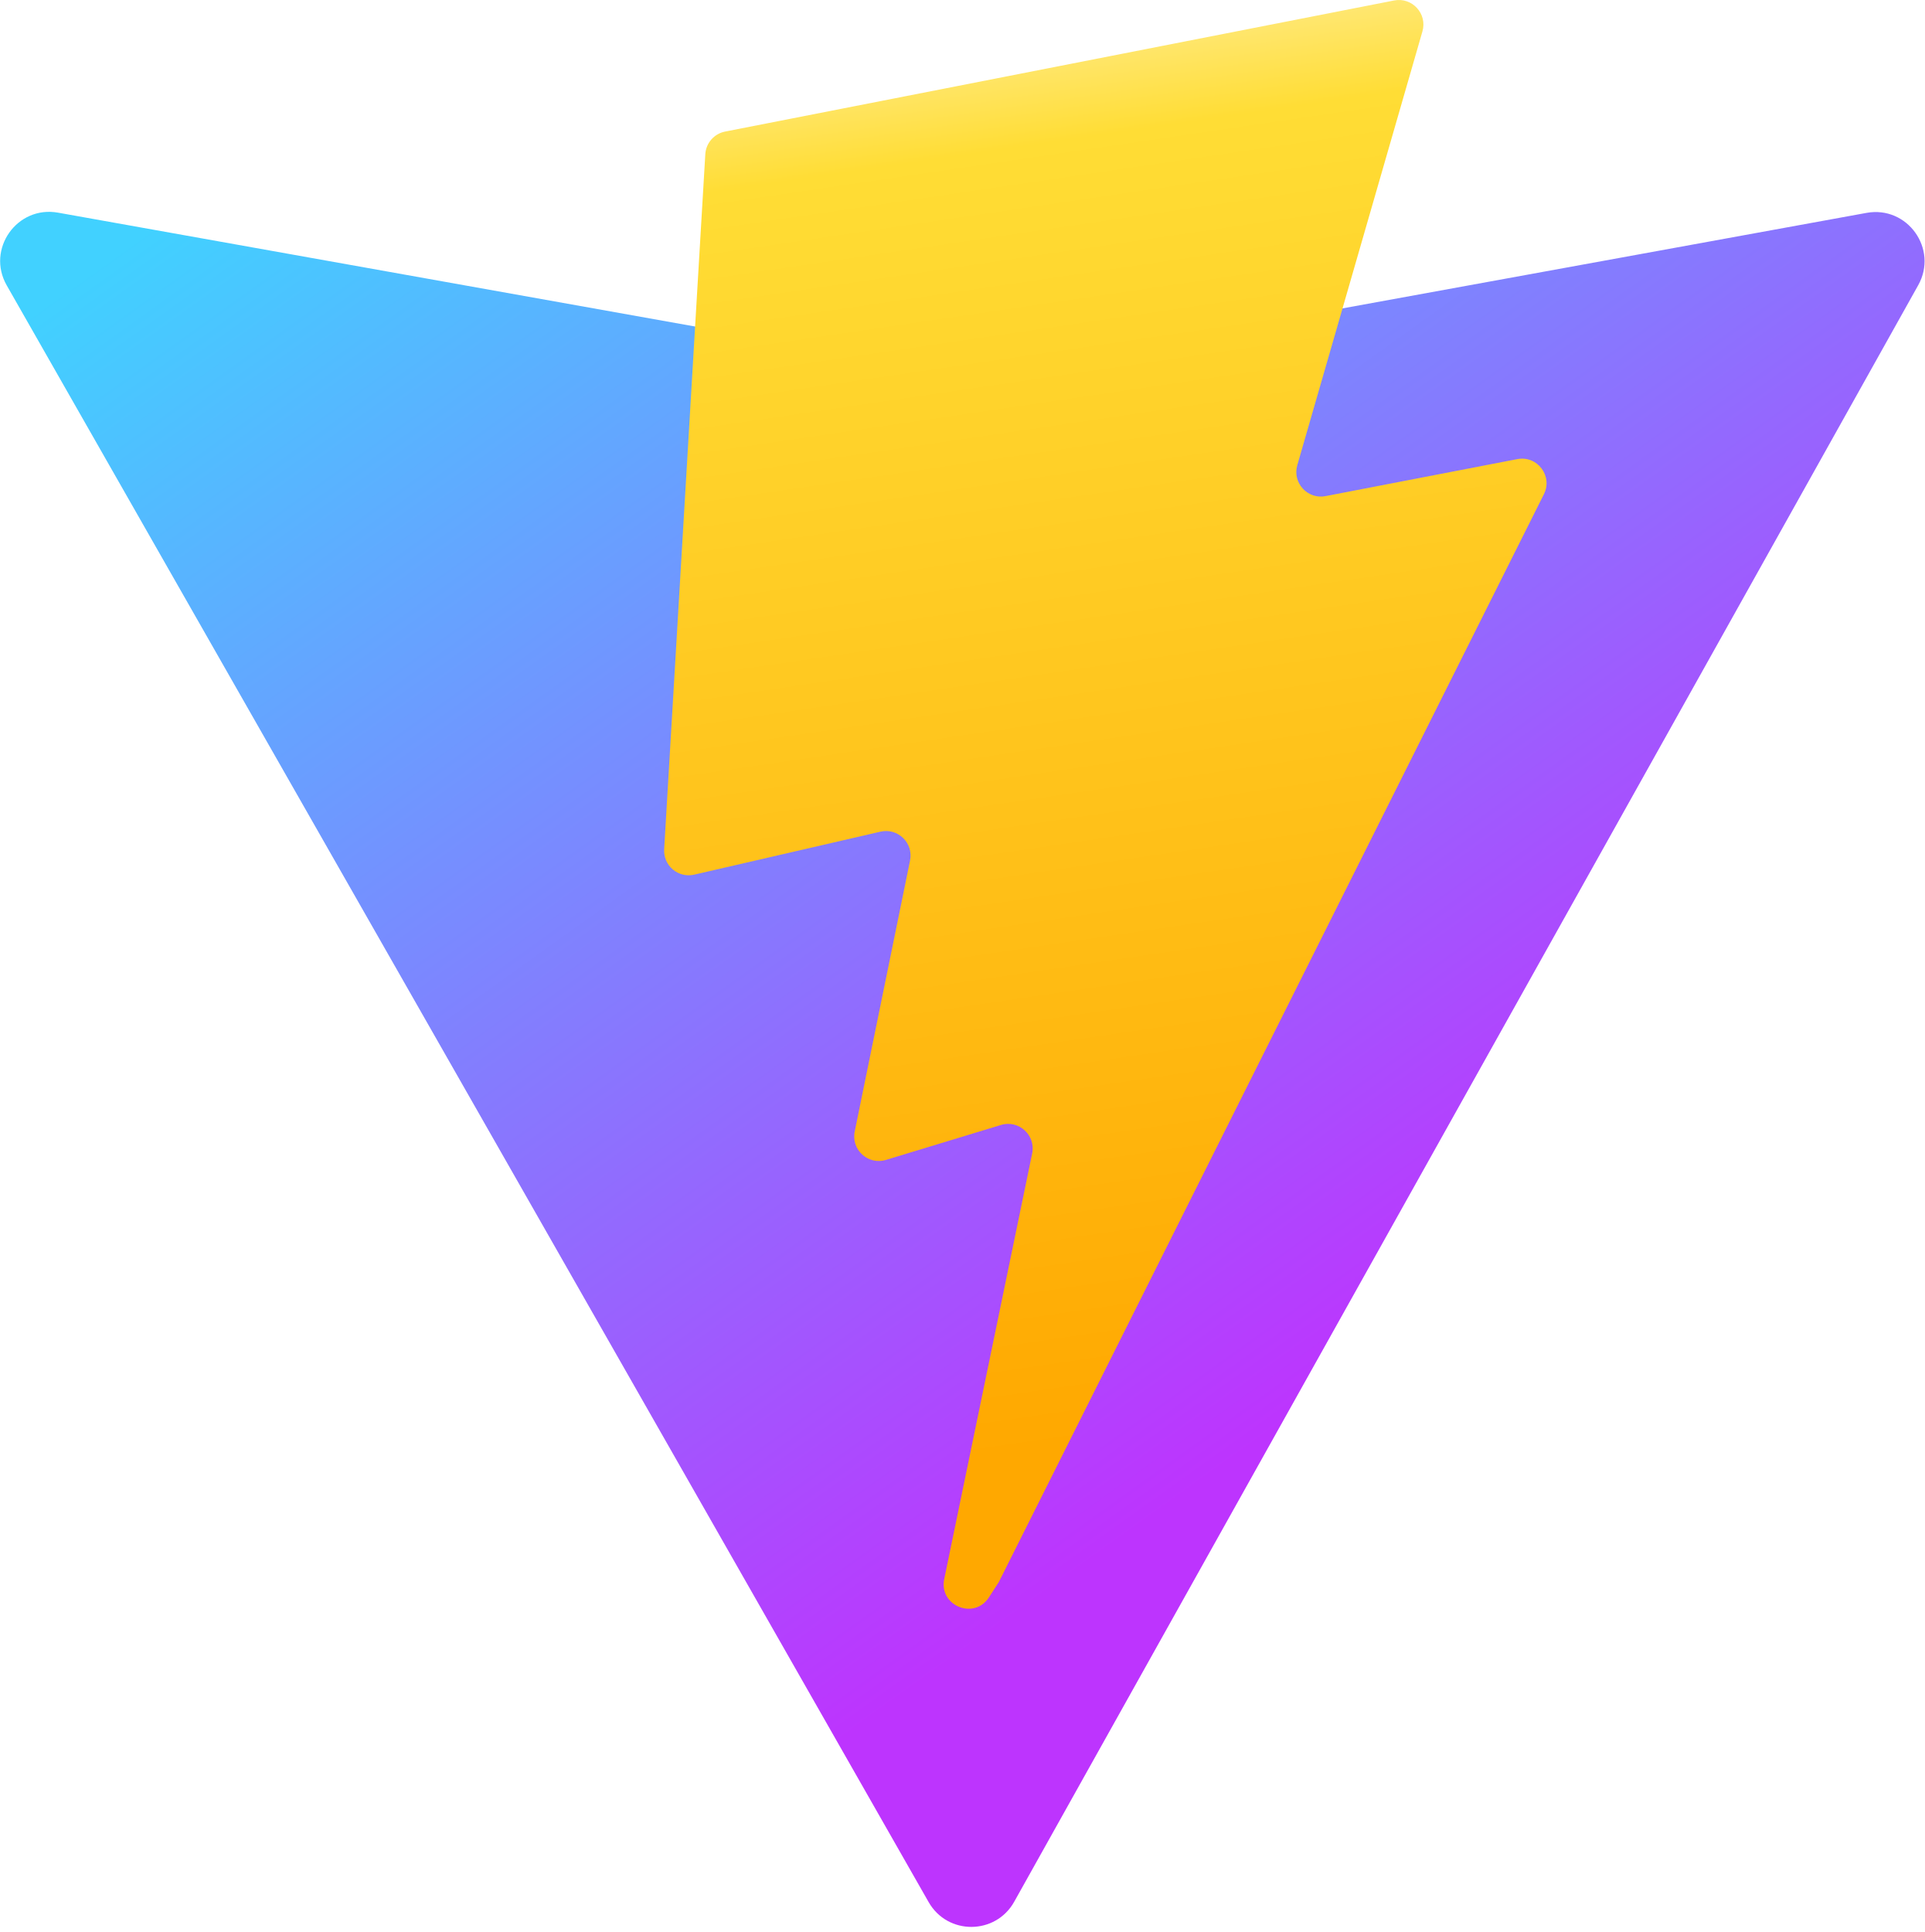
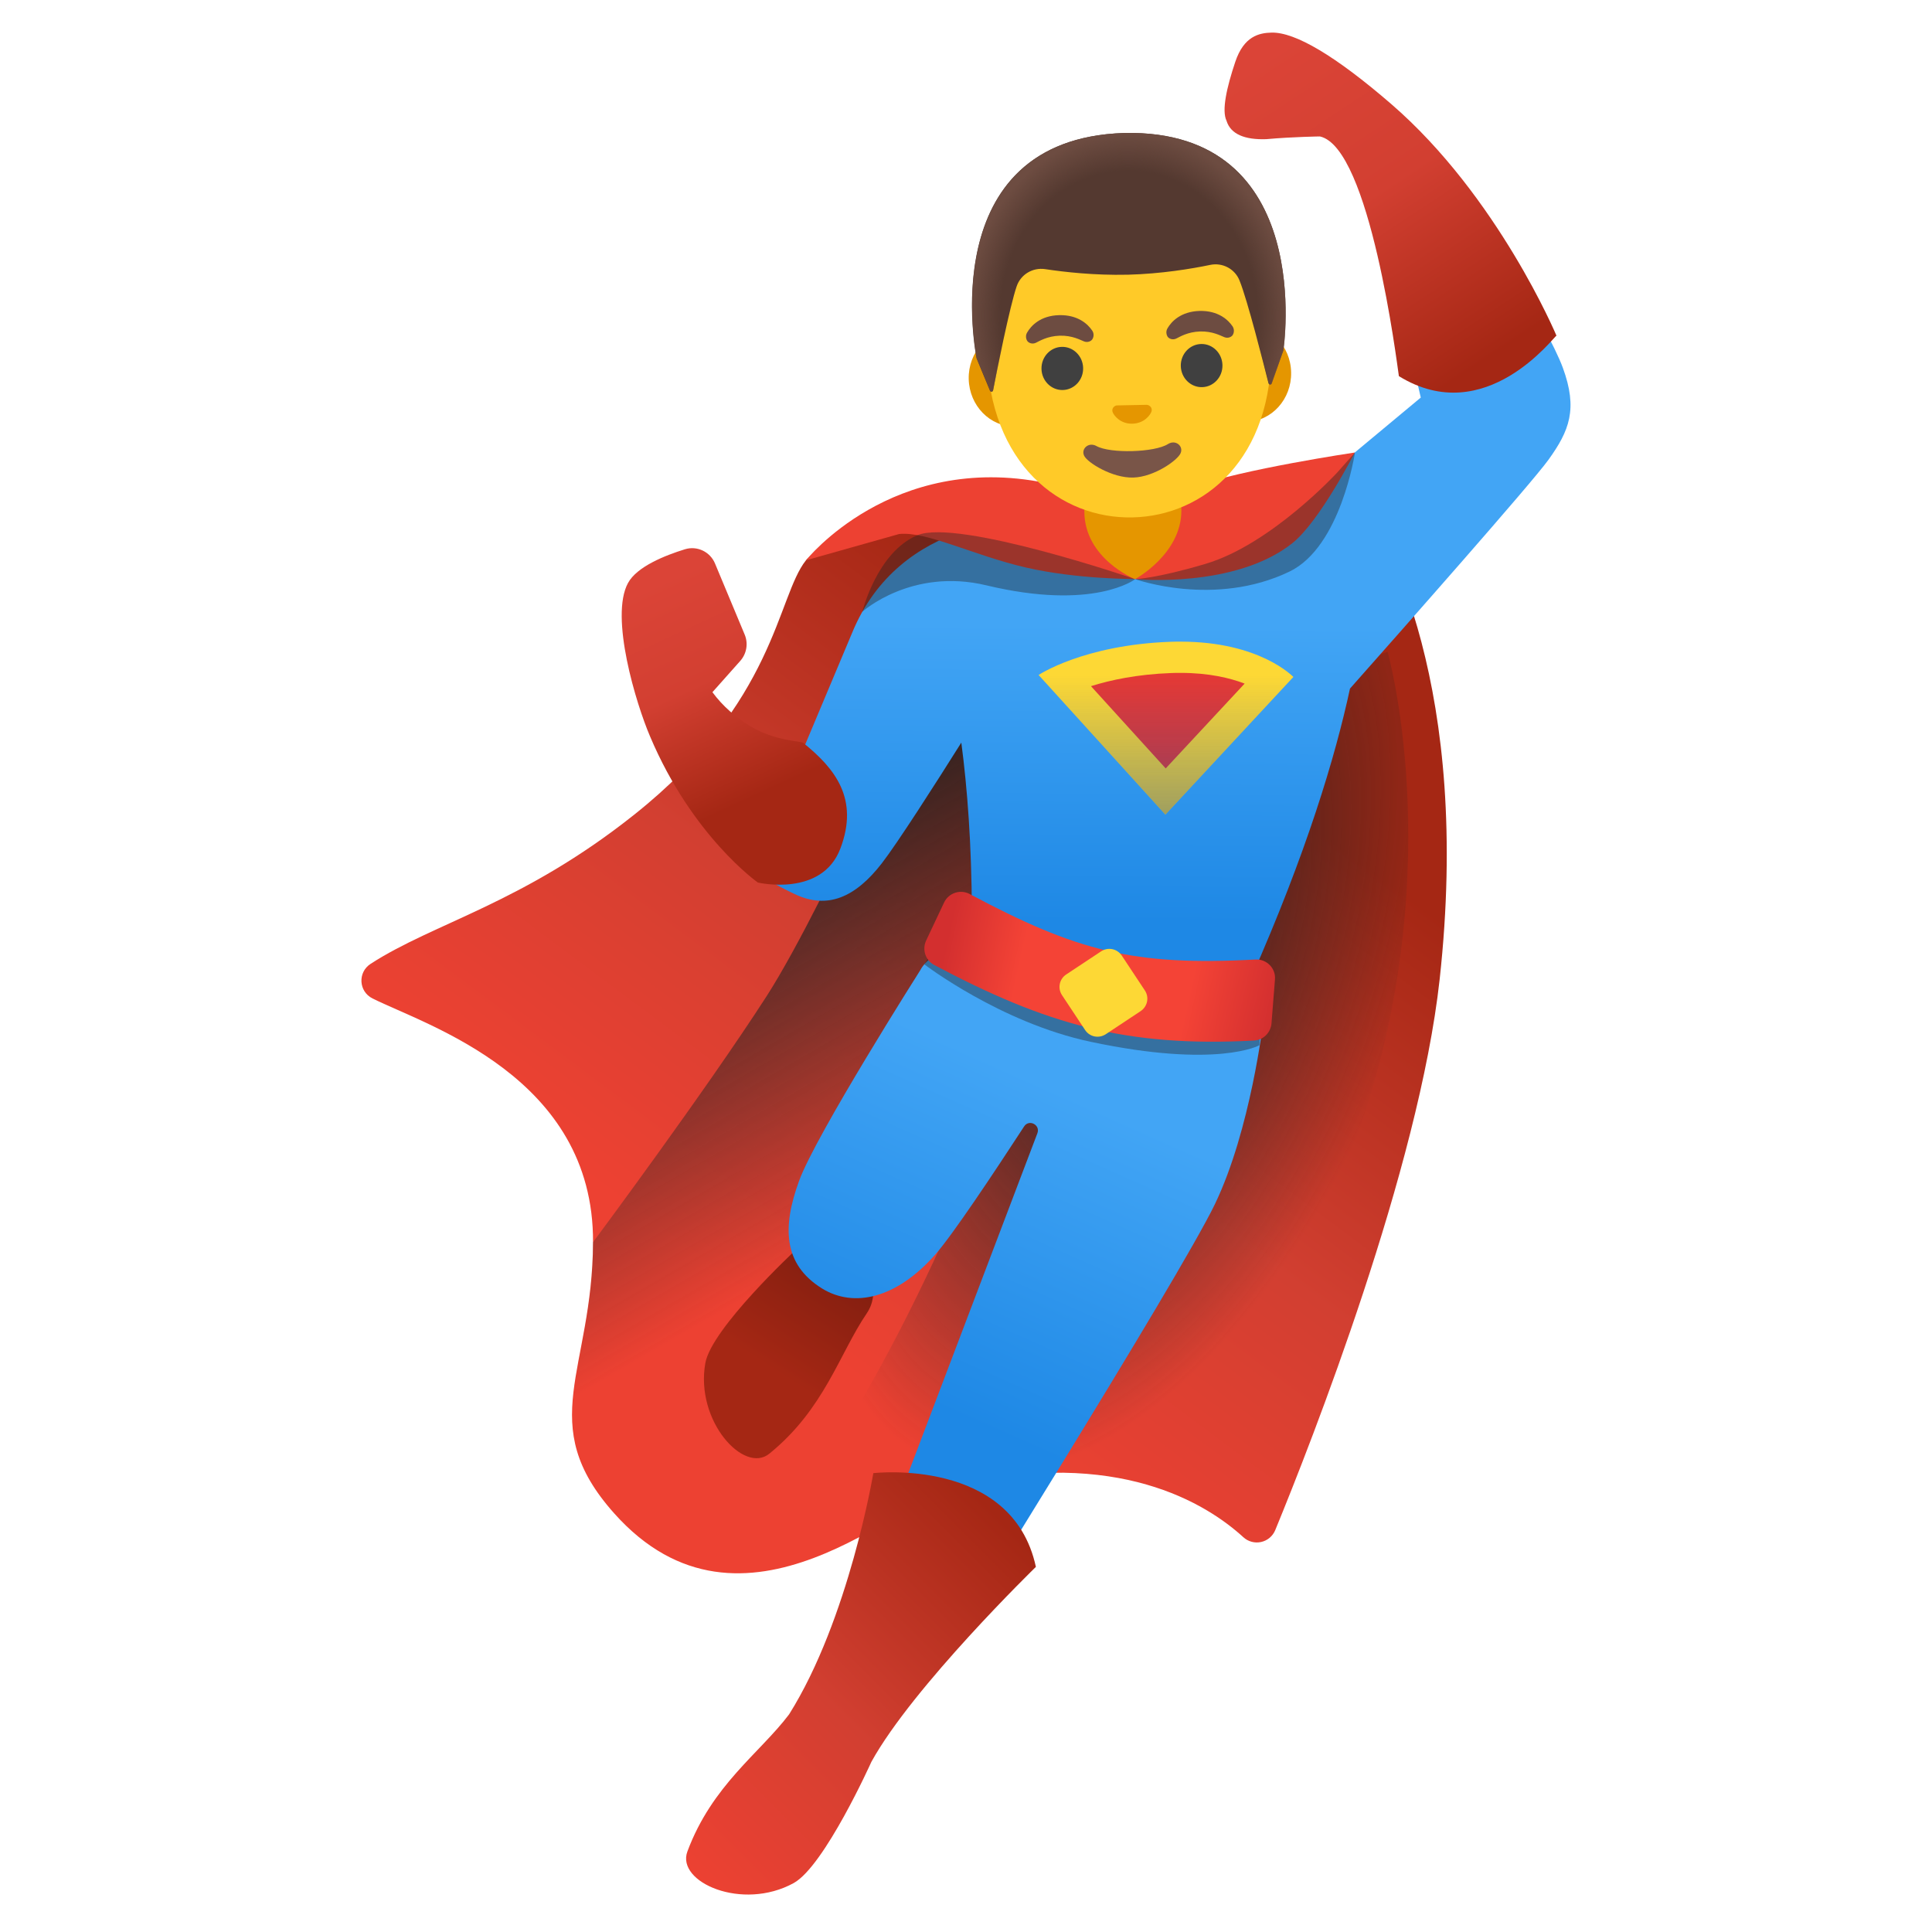
- <svg xmlns="http://www.w3.org/2000/svg" aria-hidden="true" role="img" class="iconify iconify--logos" width="31.88" height="32" preserveAspectRatio="xMidYMid meet" viewBox="0 0 256 257">
-   <defs>
-     <linearGradient id="IconifyId1813088fe1fbc01fb466" x1="-.828%" x2="57.636%" y1="7.652%" y2="78.411%">
-       <stop offset="0%" stop-color="#41D1FF" />
-       <stop offset="100%" stop-color="#BD34FE" />
-     </linearGradient>
-     <linearGradient id="IconifyId1813088fe1fbc01fb467" x1="43.376%" x2="50.316%" y1="2.242%" y2="89.03%">
-       <stop offset="0%" stop-color="#FFEA83" />
-       <stop offset="8.333%" stop-color="#FFDD35" />
-       <stop offset="100%" stop-color="#FFA800" />
-     </linearGradient>
-   </defs>
-   <path fill="url(#IconifyId1813088fe1fbc01fb466)" d="M255.153 37.938L134.897 252.976c-2.483 4.44-8.862 4.466-11.382.048L.875 37.958c-2.746-4.814 1.371-10.646 6.827-9.67l120.385 21.517a6.537 6.537 0 0 0 2.322-.004l117.867-21.483c5.438-.991 9.574 4.796 6.877 9.62Z" />
-   <path fill="url(#IconifyId1813088fe1fbc01fb467)" d="M185.432.063L96.44 17.501a3.268 3.268 0 0 0-2.634 3.014l-5.474 92.456a3.268 3.268 0 0 0 3.997 3.378l24.777-5.718c2.318-.535 4.413 1.507 3.936 3.838l-7.361 36.047c-.495 2.426 1.782 4.5 4.151 3.78l15.304-4.649c2.372-.72 4.652 1.36 4.15 3.788l-11.698 56.621c-.732 3.542 3.979 5.473 5.943 2.437l1.313-2.028l72.516-144.72c1.215-2.423-.88-5.186-3.54-4.672l-25.505 4.922c-2.396.462-4.435-1.77-3.759-4.114l16.646-57.705c.677-2.35-1.37-4.583-3.769-4.113Z" />
+ <svg xmlns="http://www.w3.org/2000/svg" width="800px" height="800px" viewBox="0 0 128 128" aria-hidden="true" role="img" class="iconify iconify--noto" preserveAspectRatio="xMidYMid meet">
+   <linearGradient id="IconifyId17ecdb2904d178eab12887" gradientUnits="userSpaceOnUse" x1="79.567" y1="78.962" x2="51.086" y2="40.814" gradientTransform="matrix(1 0 0 -1 0 128)">
+     <stop offset="0" stop-color="#a52714">
+ 
+ </stop>
+     <stop offset=".529" stop-color="#d23f31">
+ 
+ </stop>
+     <stop offset="1" stop-color="#ed4132">
+ 
+ </stop>
+   </linearGradient>
+   <path d="M88.03 32.06c.6-.37 1.38-.22 1.78.36c2.1 3.04 7.69 13.17 5.57 32.47C94 77.42 86.9 95.51 84.49 101.37a1.32 1.32 0 0 1-2.12.47c-2.42-2.21-8.33-5.94-19.09-3.44c-3.41.79-14.05 11.45-22.6 1.85c-5.28-5.93-1.43-9.42-1.39-17.95c.05-10.98-11-14.35-14.61-16.15c-.92-.46-.99-1.73-.13-2.29c4.19-2.72 10.07-4 17.46-9.88c9.38-7.45 9.46-14.43 11.38-16.85c.97-1.22 8.61-4.65 8.61-4.65s5.34 1.42 5.6 1.52l9.53 4.21c.38.14.81.1 1.16-.12l9.74-6.03z" fill="url(#IconifyId17ecdb2904d178eab12887)">
+ 
+ </path>
+   <radialGradient id="IconifyId17ecdb2904d178eab12888" cx="74.878" cy="64.629" r="18.579" gradientTransform="matrix(.9362 .3515 .6811 -1.8142 -39.245 154.303)" gradientUnits="userSpaceOnUse">
+     <stop offset="0" stop-color="#212121">
+ 
+ </stop>
+     <stop offset=".999" stop-color="#212121" stop-opacity="0">
+ 
+ </stop>
+   </radialGradient>
+   <path d="M90.44 73.69c5.41-16.75 1.49-30.51 1.49-30.51s-15.88 5.61-15.92 6.26c-.03.65-10.32 25.11-10.32 25.11S58.2 94.81 48.7 104.23c6.81-.74 12.32-5.31 14.58-5.83c7.09-1.65 12.06-.59 15.33.96c1.79-2.85 8.03-13.89 11.83-25.67z" fill="url(#IconifyId17ecdb2904d178eab12888)">
+ 
+ </path>
+   <linearGradient id="IconifyId17ecdb2904d178eab12889" gradientUnits="userSpaceOnUse" x1="44.406" y1="72.898" x2="59.099" y2="47.53" gradientTransform="matrix(1 0 0 -1 0 128)">
+     <stop offset="0" stop-color="#212121">
+ 
+ </stop>
+     <stop offset=".999" stop-color="#212121" stop-opacity="0">
+ 
+ </stop>
+   </linearGradient>
+   <path d="M67.97 43.62l-5.07-2.3S54.86 59.67 50.79 66c-4.08 6.33-11.5 16.3-11.5 16.3c.01 8.53-3.9 12.02 1.39 17.95c.35.4.72.75 1.08 1.08c3.39-4.07 8.99-12.02 13.19-17.98C66.3 67.24 67.97 43.62 67.97 43.62z" fill="url(#IconifyId17ecdb2904d178eab12889)">
+ 
+ </path>
+   <linearGradient id="IconifyId17ecdb2904d178eab12890" gradientUnits="userSpaceOnUse" x1="76.007" y1="86.58" x2="75.835" y2="66.902" gradientTransform="matrix(1 0 0 -1 0 128)">
+     <stop offset="0" stop-color="#42a5f5">
+ 
+ </stop>
+     <stop offset="1" stop-color="#1e88e5">
+ 
+ </stop>
+   </linearGradient>
+   <path d="M103.54 24.36c-1.01-2.75-5.95-10.64-5.95-10.64l-5.74 2.76l2.28 9.86l-10.27 8.55a34.85 34.85 0 0 0-12.95-.52c-2.94-.22-11.3-.12-14.46 7.57l-4.58 10.9l-3.71 1.29c-1.03 2.15 2.35 4.09 4.5 5.11s4 .23 5.76-2.04c1.05-1.36 3.49-5.17 5.27-8c.4 3.03.68 6.73.7 11.23l8.33 4.01l10.14.43c3.7-8.37 5.61-14.74 6.58-19.25c3.35-3.78 12.03-13.6 13.15-15.16c1.38-1.92 1.96-3.35.95-6.1z" fill="url(#IconifyId17ecdb2904d178eab12890)">
+ 
+ </path>
+   <path d="M103.54 24.36c-1.01-2.75-5.95-10.64-5.95-10.64l-5.74 2.76l2.28 9.86l-10.27 8.55a34.85 34.85 0 0 0-12.95-.52c-2.94-.22-11.3-.12-14.46 7.57l-4.58 10.9l-3.71 1.29c-1.03 2.15 2.35 4.09 4.5 5.11s4 .23 5.76-2.04c1.05-1.36 3.49-5.17 5.27-8c.4 3.03.68 6.73.7 11.23l8.33 4.01l10.14.43c3.7-8.37 5.61-14.74 6.58-19.25c3.35-3.78 12.03-13.6 13.15-15.16c1.38-1.92 1.96-3.35.95-6.1z" fill="none" opacity=".29">
+ 
+ </path>
+   <linearGradient id="IconifyId17ecdb2904d178eab12891" gradientUnits="userSpaceOnUse" x1="50.366" y1="75.374" x2="43.808" y2="89.607" gradientTransform="matrix(1 0 0 -1 0 128)">
+     <stop offset="0" stop-color="#a52714">
+ 
+ </stop>
+     <stop offset=".529" stop-color="#d23f31">
+ 
+ </stop>
+     <stop offset="1" stop-color="#db4437">
+ 
+ </stop>
+   </linearGradient>
+   <path d="M41.61 38.62c.59-1.08 2.44-1.82 3.77-2.23c.81-.25 1.67.17 1.99.94l1.97 4.72c.24.58.13 1.25-.29 1.73l-1.85 2.08c.68.92 1.53 1.66 2.51 2.25c1.67 1.01 3.34.97 3.51 1.11c2.12 1.71 3.7 3.71 2.46 6.99c-1.23 3.26-5.47 2.26-5.47 2.26s-4.35-3.06-7.15-9.7c-.91-2.13-2.68-7.91-1.45-10.15z" fill="url(#IconifyId17ecdb2904d178eab12891)">
+ 
+ </path>
+   <path d="M41.61 38.62c.59-1.08 2.44-1.82 3.77-2.23c.81-.25 1.67.17 1.99.94l1.97 4.72c.24.58.13 1.25-.29 1.73l-1.85 2.08c.68.92 1.53 1.66 2.51 2.25c1.67 1.01 3.34.97 3.51 1.11c2.12 1.71 3.7 3.71 2.46 6.99c-1.23 3.26-5.47 2.26-5.47 2.26s-4.35-3.06-7.15-9.7c-.91-2.13-2.68-7.91-1.45-10.15z" fill="none" opacity=".29">
+ 
+ </path>
+   <linearGradient id="IconifyId17ecdb2904d178eab12892" gradientUnits="userSpaceOnUse" x1="55.129" y1="43.972" x2="50.129" y2="36.222" gradientTransform="matrix(1 0 0 -1 0 128)">
+     <stop offset=".001" stop-color="#851f10">
+ 
+ </stop>
+     <stop offset=".841" stop-color="#a52714">
+ 
+ </stop>
+   </linearGradient>
+   <path d="M52.68 82.85s-5.54 5.15-5.95 7.46c-.68 3.83 2.56 7.37 4.24 6c3.65-2.96 4.64-6.63 6.45-9.29c1.8-2.66-2.34-6.6-4.74-4.17z" fill="url(#IconifyId17ecdb2904d178eab12892)">
+ 
+ </path>
+   <g>
+     <linearGradient id="IconifyId17ecdb2904d178eab12893" gradientUnits="userSpaceOnUse" x1="69.79" y1="55.927" x2="60.641" y2="35.386" gradientTransform="matrix(1 0 0 -1 0 128)">
+       <stop offset="0" stop-color="#42a5f5">
+ 
+ </stop>
+       <stop offset="1" stop-color="#1e88e5">
+ 
+ </stop>
+     </linearGradient>
+     <path d="M71.4 66.77l-.25.68c-.45-1.66-1.51-3.18-2.95-3.95c0 0-5.78-1.91-7.23.78c0 0-6.93 10.92-8.03 13.96c-1.11 3.04-1.07 5.52 1.53 7.13c2.1 1.29 4.92.67 7.5-2.26c1.16-1.32 3.84-5.35 5.88-8.48c.32-.5 1.09-.11.88.45l-12.12 31.91l5.41 3.44s16.1-25.73 18.47-30.65c2.37-4.92 3.21-12.14 3.21-12.14l-12.3-.87z" fill="url(#IconifyId17ecdb2904d178eab12893)">
+ 
+ </path>
+   </g>
+   <g>
+     <path d="M61.24 63.89l2-3.26c.28-.63 1-.89 1.58-.56c6.62 3.78 10.14 4.79 17.67 4.34c.69-.04 1.26.58 1.21 1.33l-.26 3.51s-2.76 1.56-11.19-.23c-5.98-1.27-11.01-5.13-11.01-5.13z" fill="#212121" opacity=".4">
+ 
+ </path>
+     <linearGradient id="IconifyId17ecdb2904d178eab12894" gradientUnits="userSpaceOnUse" x1="62.701" y1="65.551" x2="84.321" y2="60.826" gradientTransform="matrix(1 0 0 -1 0 128)">
+       <stop offset="0" stop-color="#d32f2f">
+ 
+ </stop>
+       <stop offset=".23" stop-color="#f44336">
+ 
+ </stop>
+       <stop offset=".742" stop-color="#f44336">
+ 
+ </stop>
+       <stop offset="1" stop-color="#d32f2f">
+ 
+ </stop>
+     </linearGradient>
+     <path d="M83.08 68.94c-8.48.45-13.79-1.08-21.19-5.01c-.58-.31-.81-1.02-.53-1.62l1.19-2.52c.3-.63 1.07-.89 1.69-.56c7.09 3.78 10.86 4.78 18.94 4.34c.74-.04 1.36.59 1.29 1.33l-.23 2.9c-.05.62-.55 1.11-1.16 1.14z" fill="url(#IconifyId17ecdb2904d178eab12894)">
+ 
+ </path>
+     <g>
+       <path d="M75.57 66.99l-2.31 1.53c-.46.3-1.07.18-1.37-.28l-1.53-2.31a.985.985 0 0 1 .28-1.37l2.31-1.53a.985.985 0 0 1 1.37.28l1.53 2.31c.3.45.18 1.06-.28 1.37z" fill="#fdd835">
+ 
+ </path>
+     </g>
+   </g>
+   <g>
+     <path d="M70.48 45.02c1.28-.56 3.66-1.34 7.09-1.47c.22-.01.43-.01.63-.01c3.09 0 4.98.84 5.95 1.43l-6.94 7.46l-6.73-7.41z" fill="#e53935">
+ 
+ </path>
+     <path d="M78.21 44.58c1.89 0 3.28.34 4.25.71l-5.23 5.62l-4.95-5.45c1.27-.4 3.06-.79 5.33-.87c.21-.01.4-.01.6-.01m0-2.07c-.22 0-.44 0-.67.01c-5.77.21-8.73 2.2-8.73 2.2l8.4 9.25l8.48-9.12c-.01 0-2.19-2.34-7.48-2.34z" fill="#fdd835">
+ 
+ </path>
+     <linearGradient id="IconifyId17ecdb2904d178eab12895" gradientUnits="userSpaceOnUse" x1="77.247" y1="83.257" x2="77.247" y2="73.402" gradientTransform="matrix(1 0 0 -1 0 128)">
+       <stop offset="0" stop-color="#0d47a1" stop-opacity="0">
+ 
+ </stop>
+       <stop offset="1" stop-color="#0d47a1">
+ 
+ </stop>
+     </linearGradient>
+     <path d="M68.81 44.72s2.96-1.99 8.73-2.2c5.77-.21 8.15 2.33 8.15 2.33l-8.48 9.12l-8.4-9.25z" opacity=".42" fill="url(#IconifyId17ecdb2904d178eab12895)">
+ 
+ </path>
+   </g>
+   <g>
+     <linearGradient id="IconifyId17ecdb2904d178eab12896" gradientUnits="userSpaceOnUse" x1="66.098" y1="27.623" x2="43.784" y2="5.309" gradientTransform="matrix(1 0 0 -1 0 128)">
+       <stop offset="0" stop-color="#a52714">
+ 
+ </stop>
+       <stop offset=".529" stop-color="#d23f31">
+ 
+ </stop>
+       <stop offset="1" stop-color="#ed4132">
+ 
+ </stop>
+     </linearGradient>
+     <path d="M57.86 97.6s-1.61 9.66-5.58 15.98c-1.94 2.57-5.1 4.68-6.74 9.09c-.75 2.03 3.63 3.96 7.04 2.09c2.05-1.13 5.15-8.03 5.15-8.03c2.74-4.98 10.9-12.92 10.9-12.92c-1.57-7.29-10.77-6.21-10.77-6.21z" fill="url(#IconifyId17ecdb2904d178eab12896)">
+ 
+ </path>
+   </g>
+   <g>
+     <path d="M53.4 37.12s5.69-7.18 15.85-5.13c7.55 1.52 5.96 6.37 5.96 6.37s-3.81.03-7.24-.76c-3.47-.8-6.56-2.41-8.4-2.22l-6.17 1.74z" fill="#ed4132">
+ 
+ </path>
+     <path d="M75.21 38.37s.47-4.91 3.79-6.1s10.76-2.29 10.76-2.29s-2.33 4.56-4.13 6c-3.8 3.03-10.42 2.39-10.42 2.39z" fill="#ed4132">
+ 
+ </path>
+     <path d="M57.13 40.53s3.26-2.94 8.22-1.75c7.14 1.71 9.86-.41 9.86-.41s5.25 1.89 10.22-.5c3.41-1.64 4.34-7.89 4.34-7.89L88.6 31.3s-4.38 4.77-8.74 6.06c-3.19.95-4.64 1.01-4.64 1.01s-11.76-4.03-14.44-2.91s-3.65 5.07-3.65 5.07z" opacity=".4" fill="#212121">
+ 
+ </path>
+   </g>
+   <g>
+     <linearGradient id="IconifyId17ecdb2904d178eab12897" gradientUnits="userSpaceOnUse" x1="98.368" y1="104.084" x2="84.559" y2="124.97" gradientTransform="matrix(1 0 0 -1 0 128)">
+       <stop offset="0" stop-color="#a52714">
+ 
+ </stop>
+       <stop offset=".529" stop-color="#d23f31">
+ 
+ </stop>
+       <stop offset="1" stop-color="#db4437">
+ 
+ </stop>
+     </linearGradient>
+     <path d="M92.68 24.92c-.14-.93-1.91-15.14-5.23-15.88c0 0-1.76.02-3.56.18c-1.42.05-2.36-.33-2.63-1.22c-.33-.68.01-2.2.58-3.9c.57-1.71 1.59-1.92 2.4-1.94c1.57-.04 4.25 1.55 7.93 4.73c7.08 6.12 10.95 15.35 10.95 15.35c-.13 0-4.69 6.23-10.44 2.68z" fill="url(#IconifyId17ecdb2904d178eab12897)">
+ 
+ </path>
+     <g opacity=".29">
+       <path d="M92.68 24.92c-.14-.93-1.91-15.14-5.23-15.88c0 0-1.76.02-3.56.18c-1.42.05-2.36-.33-2.63-1.22c-.33-.68.01-2.2.58-3.9c.57-1.71 1.59-1.92 2.4-1.94c1.57-.04 4.25 1.55 7.93 4.73c7.08 6.12 10.95 15.35 10.95 15.35c-.13 0-4.69 6.23-10.44 2.68z" fill="none">
+ 
+ </path>
+     </g>
+   </g>
+   <g>
+     <path d="M74.97 31.28l-3.22.09l.09 2.5c0 3.16 3.36 4.5 3.36 4.5s3.07-1.65 3.07-4.55l-.09-2.62l-3.21.08z" fill="#e59600">
+ 
+ </path>
+     <path d="M82.47 21.53l-2.07.04l-11.21.23l-2.07.04c-1.65.03-2.98 1.5-2.94 3.27s1.42 3.18 3.07 3.14l2.07-.04l11.21-.23l2.07-.04c1.65-.03 2.98-1.5 2.94-3.27c-.03-1.76-1.41-3.17-3.07-3.14z" fill="#e59600">
+ 
+ </path>
+     <path d="M74.53 10.35c-4.89.1-9.31 5.42-9.15 12.94c.15 7.48 4.89 11.09 9.65 10.99c4.75-.1 9.34-3.89 9.19-11.38c-.16-7.52-4.8-12.65-9.69-12.55z" fill="#ffca28">
+ 
+ </path>
+     <g fill="#404040">
+       <ellipse transform="rotate(-1.146 70.391 24.375)" cx="70.38" cy="24.41" rx="1.38" ry="1.43">
+ 
+ </ellipse>
+       <ellipse transform="rotate(-1.146 79.627 24.182)" cx="79.61" cy="24.22" rx="1.38" ry="1.43">
+ 
+ </ellipse>
+     </g>
+     <path d="M76.07 26.84a.292.292 0 0 0-.09-.02l-1.98.04c-.03 0-.06.01-.09.02c-.18.08-.27.26-.18.46c.09.2.5.75 1.29.73c.8-.02 1.18-.58 1.26-.78c.08-.2-.03-.38-.21-.45z" fill="#e59600">
+ 
+ </path>
+     <path d="M77.38 29.42c-.88.56-3.83.64-4.74.13c-.52-.29-1.04.19-.81.65c.22.45 1.86 1.48 3.25 1.44c1.39-.04 2.95-1.15 3.14-1.62c.2-.46-.33-.92-.84-.6z" fill="#795548">
+ 
+ </path>
+     <g fill="#6d4c41">
+       <path d="M72.36 21.9c-.29-.43-.95-1.05-2.19-1.02s-1.86.7-2.12 1.15c-.12.2-.08.42.01.56c.08.12.32.24.57.12s.75-.44 1.58-.47c.84-.02 1.35.28 1.61.38s.49-.03.56-.16c.09-.15.11-.37-.02-.56z">
+ 
+ </path>
+       <path d="M81.66 21.62c-.29-.43-.95-1.05-2.19-1.02c-1.24.04-1.86.7-2.12 1.15c-.12.2-.08.42.01.56c.08.12.32.24.57.12s.75-.44 1.58-.47c.84-.02 1.35.28 1.61.38s.49-.03.56-.16a.54.54 0 0 0-.02-.56z">
+ 
+ </path>
+     </g>
+   </g>
+   <g>
+     <path d="M74.49 8.81c-.01 0-.01 0 0 0c-.01 0-.01 0 0 0c-12.79.4-9.79 14.93-9.79 14.93s.61 1.49.89 2.15c.04.09.18.08.2-.02c.24-1.23 1.11-5.58 1.57-6.91c.27-.78 1.06-1.25 1.88-1.13c1.26.19 3.26.42 5.46.37h.04c2.2-.06 4.19-.39 5.44-.65c.81-.17 1.63.26 1.94 1.03c.53 1.3 1.61 5.58 1.92 6.81c.03.1.17.11.2.01l.78-2.18c.01-.01 2.25-14.67-10.53-14.41z" fill="#543930">
+ 
+ </path>
+     <radialGradient id="IconifyId17ecdb2904d178eab12898" cx="74.921" cy="106.818" r="10.721" gradientTransform="matrix(.9997 -.026 -.0293 -1.1278 3.027 143.342)" gradientUnits="userSpaceOnUse">
+       <stop offset=".794" stop-color="#6d4c41" stop-opacity="0">
+ 
+ </stop>
+       <stop offset="1" stop-color="#6d4c41">
+ 
+ </stop>
+     </radialGradient>
+     <path d="M85.03 23.21s2.24-14.67-10.55-14.4l-.58.03c-.38.03-.75.06-1.1.12h-.01c-.03 0-.05.01-.07.01C62 10.6 64.71 23.74 64.71 23.74l.89 2.14c.04.09.18.08.2-.02c.24-1.24 1.11-5.58 1.57-6.9c.27-.78 1.06-1.25 1.88-1.13c1.26.19 3.26.42 5.46.37h.04c2.2-.06 4.19-.39 5.44-.65c.81-.17 1.63.26 1.94 1.03c.53 1.3 1.62 5.61 1.93 6.82c.03.1.16.11.2.01c.23-.67.77-2.2.77-2.2z" fill="url(#IconifyId17ecdb2904d178eab12898)">
+ 
+ </path>
+   </g>
</svg>
